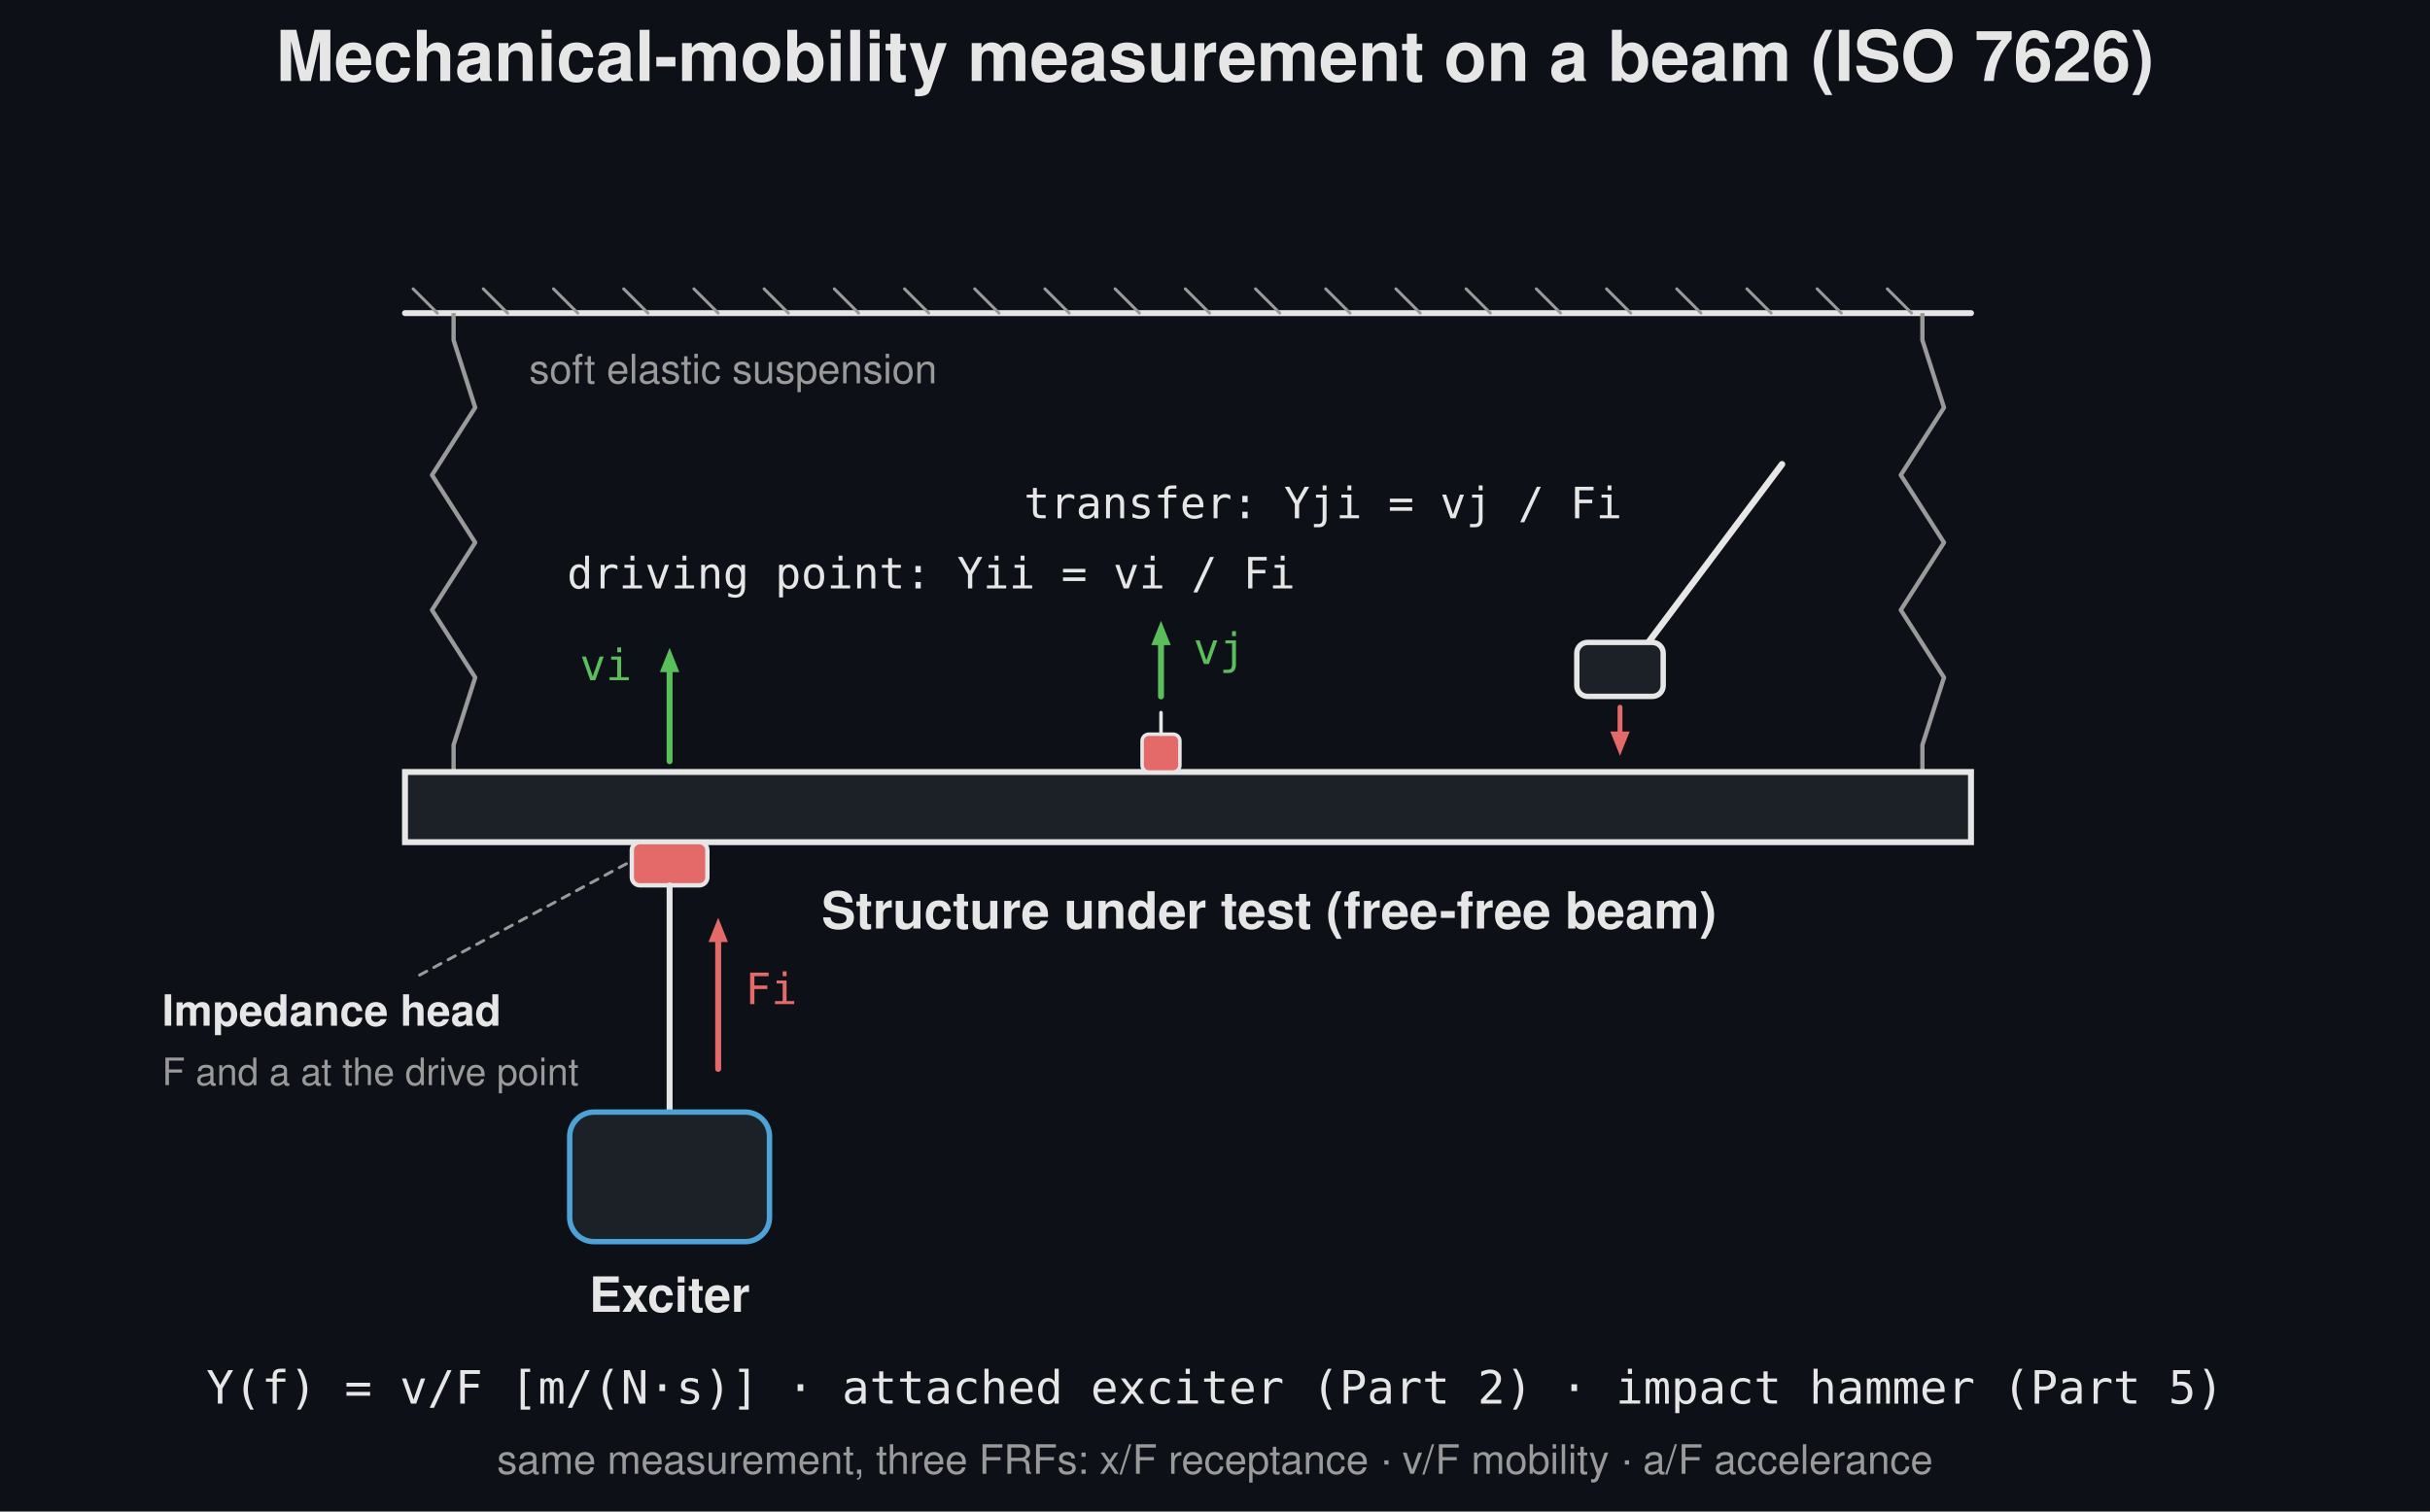
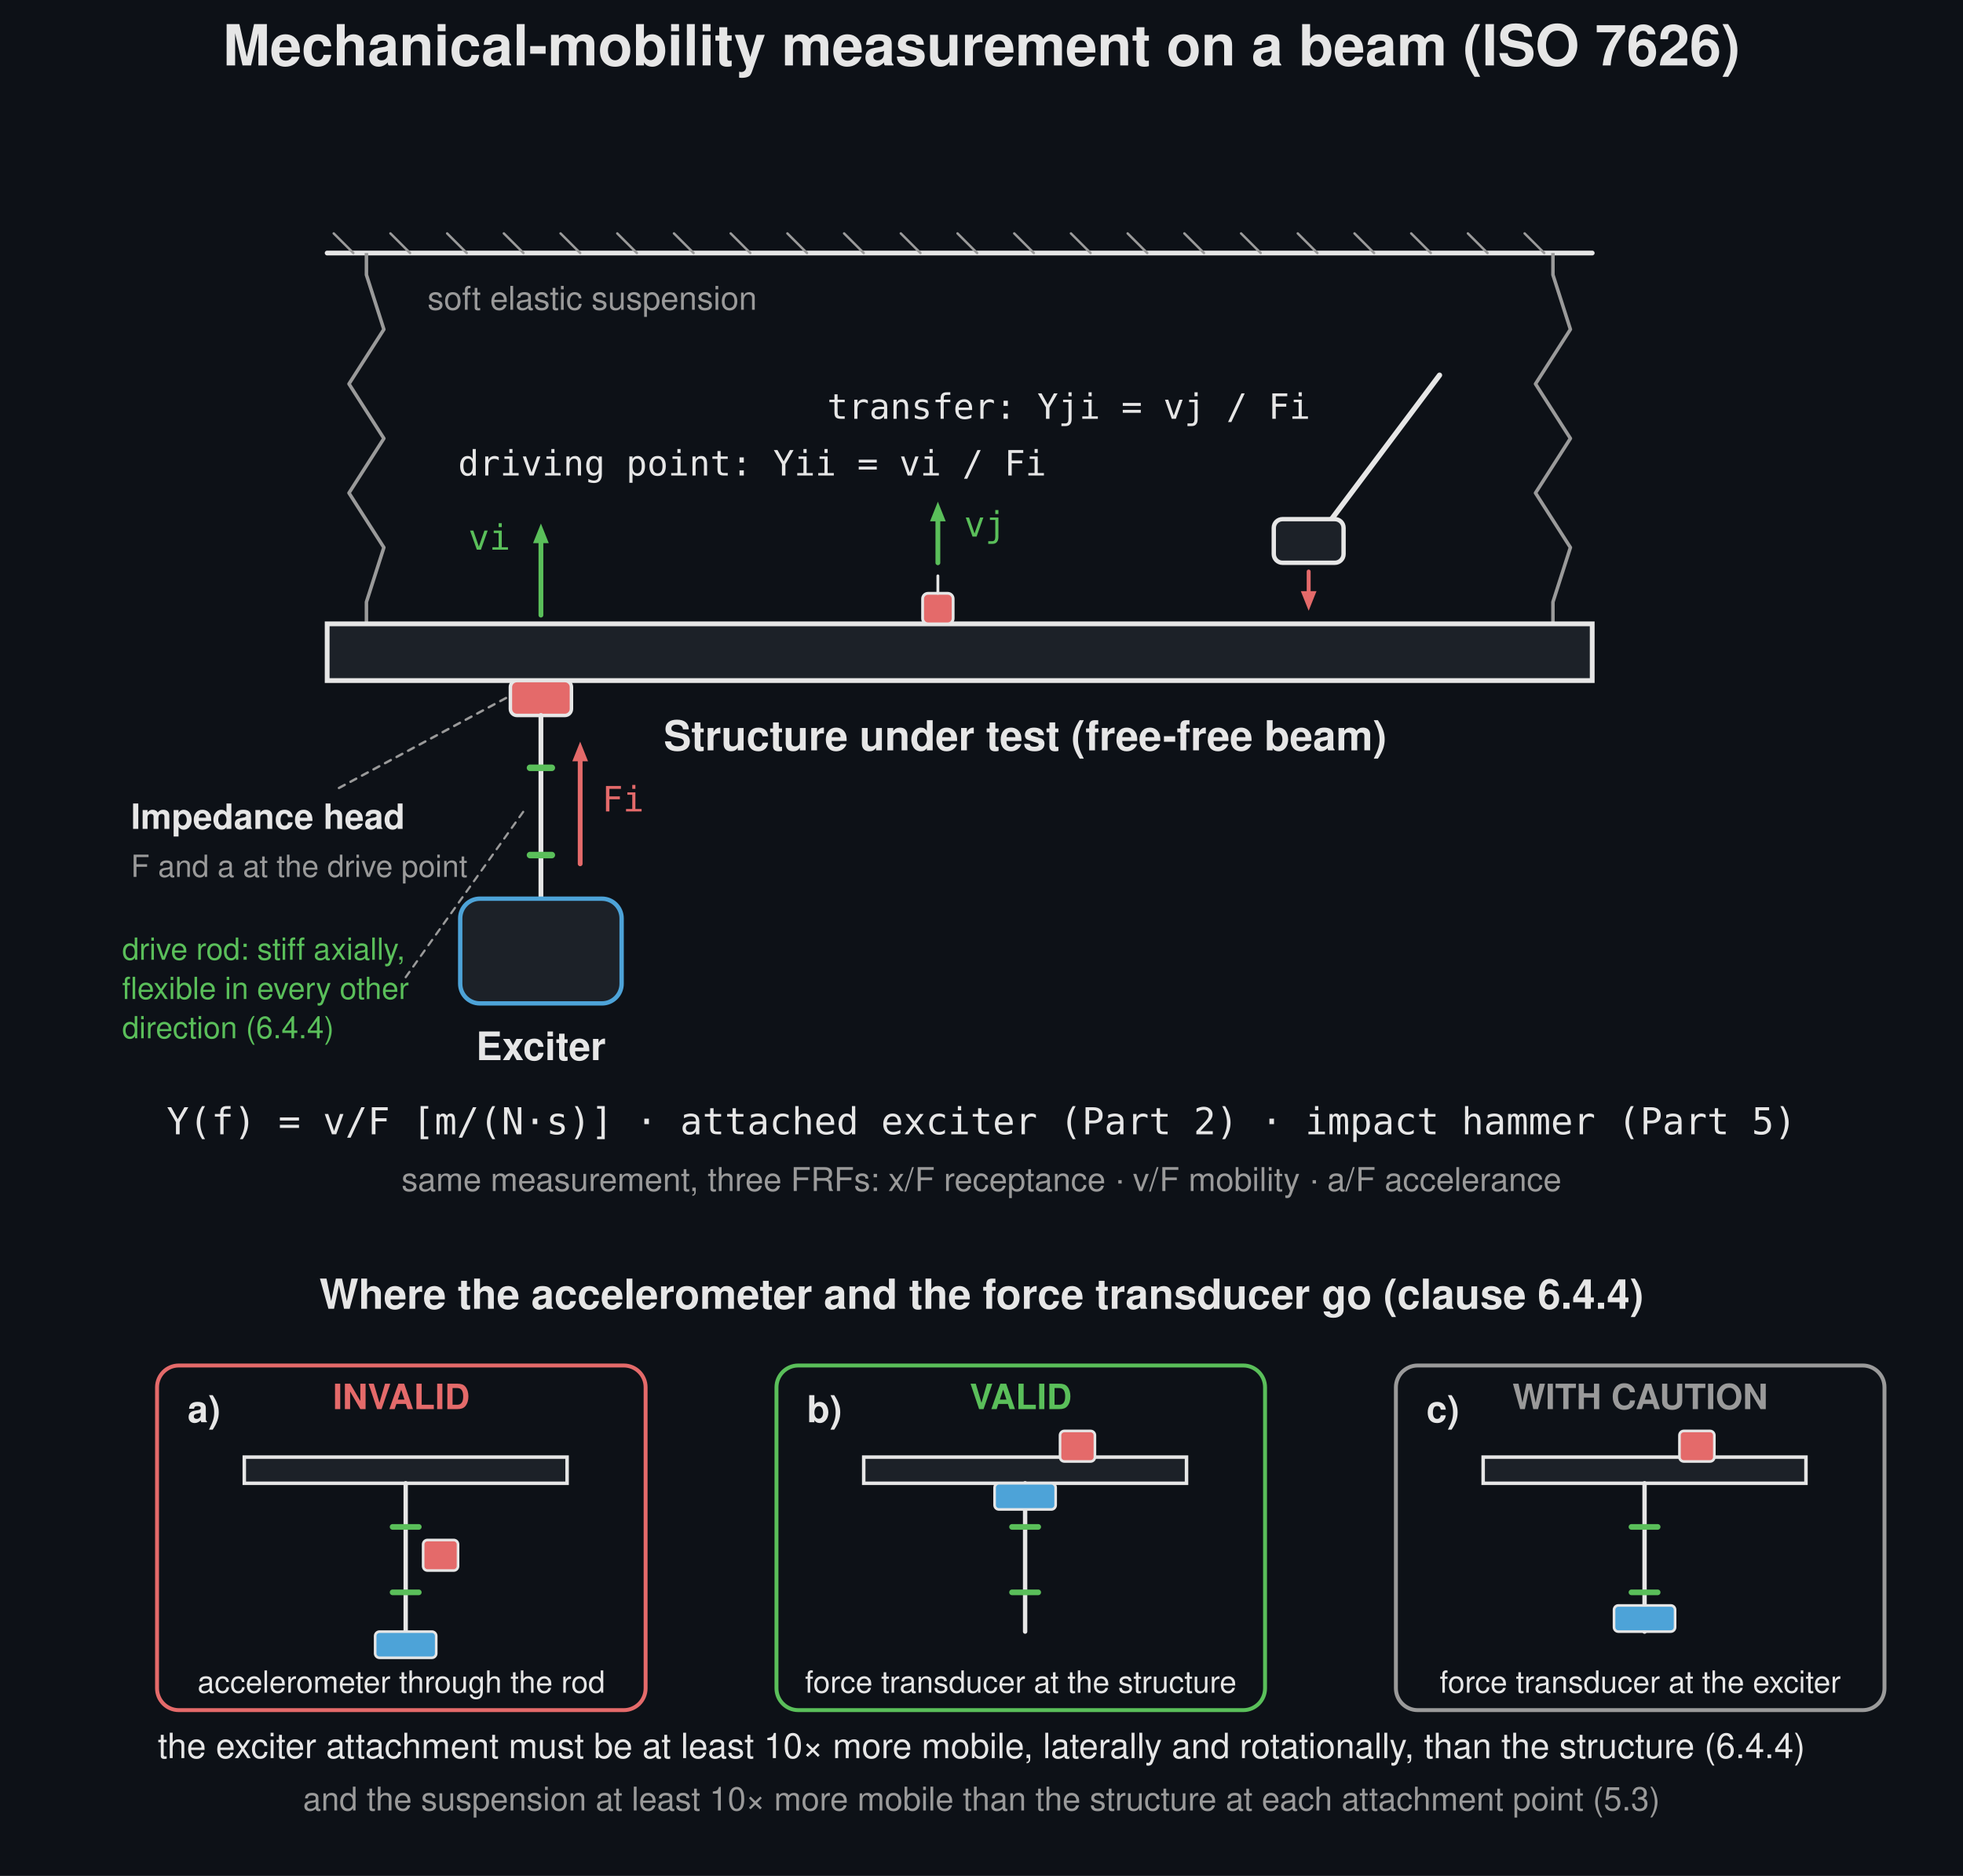
- <svg xmlns="http://www.w3.org/2000/svg" width="900" height="560" viewBox="0 0 900 560">
-   <rect width="900" height="560" fill="#0d1117" />
+ <svg xmlns="http://www.w3.org/2000/svg" width="900" height="860" viewBox="0 0 900 860">
+   <rect width="900" height="860" fill="#0d1117" />
  <text x="450.0" y="30" font-family="Segoe UI, Helvetica, Arial, sans-serif" font-size="26" font-weight="600" fill="#e6e6e6" text-anchor="middle">Mechanical-mobility measurement on a beam (ISO 7626)</text>
  <line x1="150" y1="116.0" x2="730" y2="116.0" stroke="#e6e6e6" stroke-width="2.2" stroke-linecap="round" />
  <line x1="162" y1="116.0" x2="153" y2="107.0" stroke="#9a9a9a" stroke-width="1.1" stroke-linecap="round" />
  <line x1="188" y1="116.0" x2="179" y2="107.0" stroke="#9a9a9a" stroke-width="1.1" stroke-linecap="round" />
  <line x1="214" y1="116.0" x2="205" y2="107.0" stroke="#9a9a9a" stroke-width="1.1" stroke-linecap="round" />
  <line x1="240" y1="116.0" x2="231" y2="107.0" stroke="#9a9a9a" stroke-width="1.1" stroke-linecap="round" />
  <line x1="266" y1="116.0" x2="257" y2="107.0" stroke="#9a9a9a" stroke-width="1.1" stroke-linecap="round" />
  <line x1="292" y1="116.0" x2="283" y2="107.0" stroke="#9a9a9a" stroke-width="1.1" stroke-linecap="round" />
  <line x1="318" y1="116.0" x2="309" y2="107.0" stroke="#9a9a9a" stroke-width="1.1" stroke-linecap="round" />
  <line x1="344" y1="116.0" x2="335" y2="107.0" stroke="#9a9a9a" stroke-width="1.1" stroke-linecap="round" />
  <line x1="370" y1="116.0" x2="361" y2="107.0" stroke="#9a9a9a" stroke-width="1.1" stroke-linecap="round" />
  <line x1="396" y1="116.0" x2="387" y2="107.0" stroke="#9a9a9a" stroke-width="1.1" stroke-linecap="round" />
  <line x1="422" y1="116.0" x2="413" y2="107.0" stroke="#9a9a9a" stroke-width="1.1" stroke-linecap="round" />
  <line x1="448" y1="116.0" x2="439" y2="107.0" stroke="#9a9a9a" stroke-width="1.1" stroke-linecap="round" />
  <line x1="474" y1="116.0" x2="465" y2="107.0" stroke="#9a9a9a" stroke-width="1.1" stroke-linecap="round" />
  <line x1="500" y1="116.0" x2="491" y2="107.0" stroke="#9a9a9a" stroke-width="1.1" stroke-linecap="round" />
  <line x1="526" y1="116.0" x2="517" y2="107.0" stroke="#9a9a9a" stroke-width="1.1" stroke-linecap="round" />
  <line x1="552" y1="116.0" x2="543" y2="107.0" stroke="#9a9a9a" stroke-width="1.1" stroke-linecap="round" />
  <line x1="578" y1="116.0" x2="569" y2="107.0" stroke="#9a9a9a" stroke-width="1.1" stroke-linecap="round" />
  <line x1="604" y1="116.0" x2="595" y2="107.0" stroke="#9a9a9a" stroke-width="1.1" stroke-linecap="round" />
  <line x1="630" y1="116.0" x2="621" y2="107.0" stroke="#9a9a9a" stroke-width="1.1" stroke-linecap="round" />
  <line x1="656" y1="116.0" x2="647" y2="107.0" stroke="#9a9a9a" stroke-width="1.1" stroke-linecap="round" />
  <line x1="682" y1="116.0" x2="673" y2="107.0" stroke="#9a9a9a" stroke-width="1.1" stroke-linecap="round" />
  <line x1="708" y1="116.0" x2="699" y2="107.0" stroke="#9a9a9a" stroke-width="1.1" stroke-linecap="round" />
  <path d="M 168.0 116.0 L 168.0 126.0 L 176.0 151.0 L 160.0 176.0 L 176.0 201.0 L 160.0 226.0 L 176.0 251.0 L 168.0 276.0 L 168.0 286.0" fill="none" stroke="#9a9a9a" stroke-width="1.6" stroke-linejoin="round" />
  <path d="M 712.0 116.0 L 712.0 126.0 L 720.0 151.0 L 704.0 176.0 L 720.0 201.0 L 704.0 226.0 L 720.0 251.0 L 712.0 276.0 L 712.0 286.0" fill="none" stroke="#9a9a9a" stroke-width="1.6" stroke-linejoin="round" />
  <text x="196" y="142" font-family="Segoe UI, Helvetica, Arial, sans-serif" font-size="15" fill="#9a9a9a" text-anchor="start">soft elastic suspension</text>
  <rect x="150" y="286.0" width="580" height="26.0" rx="0.0" fill="#1c2128" stroke="#e6e6e6" stroke-width="2.2" />
  <text x="470" y="344.0" font-family="Segoe UI, Helvetica, Arial, sans-serif" font-size="19" fill="#e6e6e6" text-anchor="middle" font-weight="600">Structure under test (free-free beam)</text>
  <rect x="234.0" y="312.0" width="28" height="16" rx="3" fill="#e46a6a" stroke="#e6e6e6" stroke-width="1.6" />
  <line x1="248.0" y1="328.0" x2="248.0" y2="412" stroke="#e6e6e6" stroke-width="2.2" stroke-linecap="round" />
+   <line x1="243.0" y1="352" x2="253.0" y2="352" stroke="#5abf5a" stroke-width="3.0" stroke-linecap="round" />
+   <line x1="243.0" y1="392" x2="253.0" y2="392" stroke="#5abf5a" stroke-width="3.0" stroke-linecap="round" />
+   <text x="56" y="440" font-family="Segoe UI, Helvetica, Arial, sans-serif" font-size="14" fill="#5abf5a" text-anchor="start">drive rod: stiff axially,</text>
+   <text x="56" y="458" font-family="Segoe UI, Helvetica, Arial, sans-serif" font-size="14" fill="#5abf5a" text-anchor="start">flexible in every other</text>
+   <text x="56" y="476" font-family="Segoe UI, Helvetica, Arial, sans-serif" font-size="14" fill="#5abf5a" text-anchor="start">direction (6.4.4)</text>
+   <line x1="186" y1="448" x2="240.0" y2="372" stroke="#9a9a9a" stroke-width="1.0" stroke-dasharray="3,3" stroke-linecap="round" />
  <rect x="211.0" y="412" width="74" height="48" rx="9" fill="#1c2128" stroke="#4da3d8" stroke-width="2" />
  <text x="248.0" y="486" font-family="Segoe UI, Helvetica, Arial, sans-serif" font-size="18" fill="#e6e6e6" text-anchor="middle" font-weight="600">Exciter</text>
  <text x="60" y="380" font-family="Segoe UI, Helvetica, Arial, sans-serif" font-size="16" fill="#e6e6e6" text-anchor="start" font-weight="600">Impedance head</text>
  <text x="60" y="402" font-family="Segoe UI, Helvetica, Arial, sans-serif" font-size="14" fill="#9a9a9a" text-anchor="start">F and a at the drive point</text>
  <line x1="232.0" y1="320.0" x2="154" y2="362" stroke="#9a9a9a" stroke-width="1.1" stroke-dasharray="3,3" stroke-linecap="round" />
  <line x1="266.0" y1="396" x2="266.0" y2="349.0" stroke="#e46a6a" stroke-width="2.2" stroke-linecap="round" />
  <path d="M 266.0 340.0 L 269.6 349.0 L 262.4 349.0 Z" fill="#e46a6a" stroke="none" stroke-width="1.5" stroke-linejoin="round" />
  <text x="276.0" y="372" font-family="Consolas, Menlo, monospace" font-size="16" fill="#e46a6a" text-anchor="start">Fi</text>
  <line x1="248.0" y1="282.0" x2="248.0" y2="249.0" stroke="#5abf5a" stroke-width="2.2" stroke-linecap="round" />
  <path d="M 248.0 240.0 L 251.6 249.0 L 244.4 249.0 Z" fill="#5abf5a" stroke="none" stroke-width="1.5" stroke-linejoin="round" />
  <text x="234.0" y="252.0" font-family="Consolas, Menlo, monospace" font-size="16" fill="#5abf5a" text-anchor="end">vi</text>
  <text x="210" y="218" font-family="Consolas, Menlo, monospace" font-size="16" fill="#e6e6e6" text-anchor="start">driving point:  Yii = vi / Fi</text>
  <rect x="423.0" y="272.0" width="14.0" height="14.0" rx="2.5" fill="#e46a6a" stroke="#e6e6e6" stroke-width="1.3" />
  <line x1="430.0" y1="272.0" x2="430.0" y2="264.0" stroke="#e6e6e6" stroke-width="1.3" stroke-linecap="round" />
  <line x1="430.0" y1="258.0" x2="430.0" y2="239.0" stroke="#5abf5a" stroke-width="2.2" stroke-linecap="round" />
  <path d="M 430.0 230.0 L 433.6 239.0 L 426.4 239.0 Z" fill="#5abf5a" stroke="none" stroke-width="1.5" stroke-linejoin="round" />
  <text x="442.0" y="246.0" font-family="Consolas, Menlo, monospace" font-size="16" fill="#5abf5a" text-anchor="start">vj</text>
  <text x="490.0" y="192" font-family="Consolas, Menlo, monospace" font-size="16" fill="#e6e6e6" text-anchor="middle">transfer:  Yji = vj / Fi</text>
  <line x1="660.0" y1="172" x2="606.0" y2="244" stroke="#e6e6e6" stroke-width="2.4" stroke-linecap="round" />
  <rect x="584.0" y="238" width="32" height="20" rx="4" fill="#1c2128" stroke="#e6e6e6" stroke-width="2" />
  <line x1="600.0" y1="262" x2="600.0" y2="271.0" stroke="#e46a6a" stroke-width="1.8" stroke-linecap="round" />
  <path d="M 600.0 280.0 L 596.4 271.0 L 603.6 271.0 Z" fill="#e46a6a" stroke="none" stroke-width="1.5" stroke-linejoin="round" />
  <text x="450" y="520" font-family="Consolas, Menlo, monospace" font-size="17" fill="#e6e6e6" text-anchor="middle">Y(f) = v/F  [m/(N·s)] · attached exciter (Part 2) · impact hammer (Part 5)</text>
  <text x="450" y="546" font-family="Segoe UI, Helvetica, Arial, sans-serif" font-size="15" fill="#9a9a9a" text-anchor="middle">same measurement, three FRFs: x/F receptance · v/F mobility · a/F accelerance</text>
+   <text x="450" y="600" font-family="Segoe UI, Helvetica, Arial, sans-serif" font-size="19" fill="#e6e6e6" text-anchor="middle" font-weight="600">Where the accelerometer and the force transducer go (clause 6.4.4)</text>
+   <rect x="72.0" y="626" width="224" height="158" rx="10" fill="none" stroke="#e46a6a" stroke-width="1.8" />
+   <text x="86.0" y="652" font-family="Segoe UI, Helvetica, Arial, sans-serif" font-size="17" fill="#e6e6e6" text-anchor="start" font-weight="600">a)</text>
+   <rect x="112.0" y="668" width="148" height="12" rx="0.0" fill="#1c2128" stroke="#e6e6e6" stroke-width="1.6" />
+   <line x1="186.0" y1="680" x2="186.0" y2="748" stroke="#e6e6e6" stroke-width="2.0" stroke-linecap="round" />
+   <line x1="180.0" y1="700" x2="192.0" y2="700" stroke="#5abf5a" stroke-width="2.6" stroke-linecap="round" />
+   <line x1="180.0" y1="730" x2="192.0" y2="730" stroke="#5abf5a" stroke-width="2.6" stroke-linecap="round" />
+   <rect x="194.0" y="706" width="16" height="14" rx="2" fill="#e46a6a" stroke="#e6e6e6" stroke-width="1.2" />
+   <rect x="172.0" y="748" width="28" height="12" rx="2" fill="#4da3d8" stroke="#e6e6e6" stroke-width="1.2" />
+   <text x="184.0" y="776" font-family="Segoe UI, Helvetica, Arial, sans-serif" font-size="14" fill="#e6e6e6" text-anchor="middle">accelerometer through the rod</text>
+   <text x="184.0" y="646" font-family="Segoe UI, Helvetica, Arial, sans-serif" font-size="16" fill="#e46a6a" text-anchor="middle" font-weight="600">INVALID</text>
+   <rect x="356.0" y="626" width="224" height="158" rx="10" fill="none" stroke="#5abf5a" stroke-width="1.8" />
+   <text x="370.0" y="652" font-family="Segoe UI, Helvetica, Arial, sans-serif" font-size="17" fill="#e6e6e6" text-anchor="start" font-weight="600">b)</text>
+   <rect x="396.0" y="668" width="148" height="12" rx="0.0" fill="#1c2128" stroke="#e6e6e6" stroke-width="1.6" />
+   <line x1="470.0" y1="680" x2="470.0" y2="748" stroke="#e6e6e6" stroke-width="2.0" stroke-linecap="round" />
+   <line x1="464.0" y1="700" x2="476.0" y2="700" stroke="#5abf5a" stroke-width="2.6" stroke-linecap="round" />
+   <line x1="464.0" y1="730" x2="476.0" y2="730" stroke="#5abf5a" stroke-width="2.6" stroke-linecap="round" />
+   <rect x="486.0" y="656" width="16" height="14" rx="2" fill="#e46a6a" stroke="#e6e6e6" stroke-width="1.2" />
+   <rect x="456.0" y="680" width="28" height="12" rx="2" fill="#4da3d8" stroke="#e6e6e6" stroke-width="1.2" />
+   <text x="468.0" y="776" font-family="Segoe UI, Helvetica, Arial, sans-serif" font-size="14" fill="#e6e6e6" text-anchor="middle">force transducer at the structure</text>
+   <text x="468.0" y="646" font-family="Segoe UI, Helvetica, Arial, sans-serif" font-size="16" fill="#5abf5a" text-anchor="middle" font-weight="600">VALID</text>
+   <rect x="640.0" y="626" width="224" height="158" rx="10" fill="none" stroke="#9a9a9a" stroke-width="1.8" />
+   <text x="654.0" y="652" font-family="Segoe UI, Helvetica, Arial, sans-serif" font-size="17" fill="#e6e6e6" text-anchor="start" font-weight="600">c)</text>
+   <rect x="680.0" y="668" width="148" height="12" rx="0.0" fill="#1c2128" stroke="#e6e6e6" stroke-width="1.6" />
+   <line x1="754.0" y1="680" x2="754.0" y2="748" stroke="#e6e6e6" stroke-width="2.0" stroke-linecap="round" />
+   <line x1="748.0" y1="700" x2="760.0" y2="700" stroke="#5abf5a" stroke-width="2.6" stroke-linecap="round" />
+   <line x1="748.0" y1="730" x2="760.0" y2="730" stroke="#5abf5a" stroke-width="2.6" stroke-linecap="round" />
+   <rect x="770.0" y="656" width="16" height="14" rx="2" fill="#e46a6a" stroke="#e6e6e6" stroke-width="1.2" />
+   <rect x="740.0" y="736" width="28" height="12" rx="2" fill="#4da3d8" stroke="#e6e6e6" stroke-width="1.2" />
+   <text x="752.0" y="776" font-family="Segoe UI, Helvetica, Arial, sans-serif" font-size="14" fill="#e6e6e6" text-anchor="middle">force transducer at the exciter</text>
+   <text x="752.0" y="646" font-family="Segoe UI, Helvetica, Arial, sans-serif" font-size="16" fill="#9a9a9a" text-anchor="middle" font-weight="600">WITH CAUTION</text>
+   <text x="450" y="806" font-family="Segoe UI, Helvetica, Arial, sans-serif" font-size="16" fill="#e6e6e6" text-anchor="middle">the exciter attachment must be at least 10× more mobile, laterally and rotationally, than the structure (6.4.4)</text>
+   <text x="450" y="830" font-family="Segoe UI, Helvetica, Arial, sans-serif" font-size="15" fill="#9a9a9a" text-anchor="middle">and the suspension at least 10× more mobile than the structure at each attachment point (5.3)</text>
</svg>
